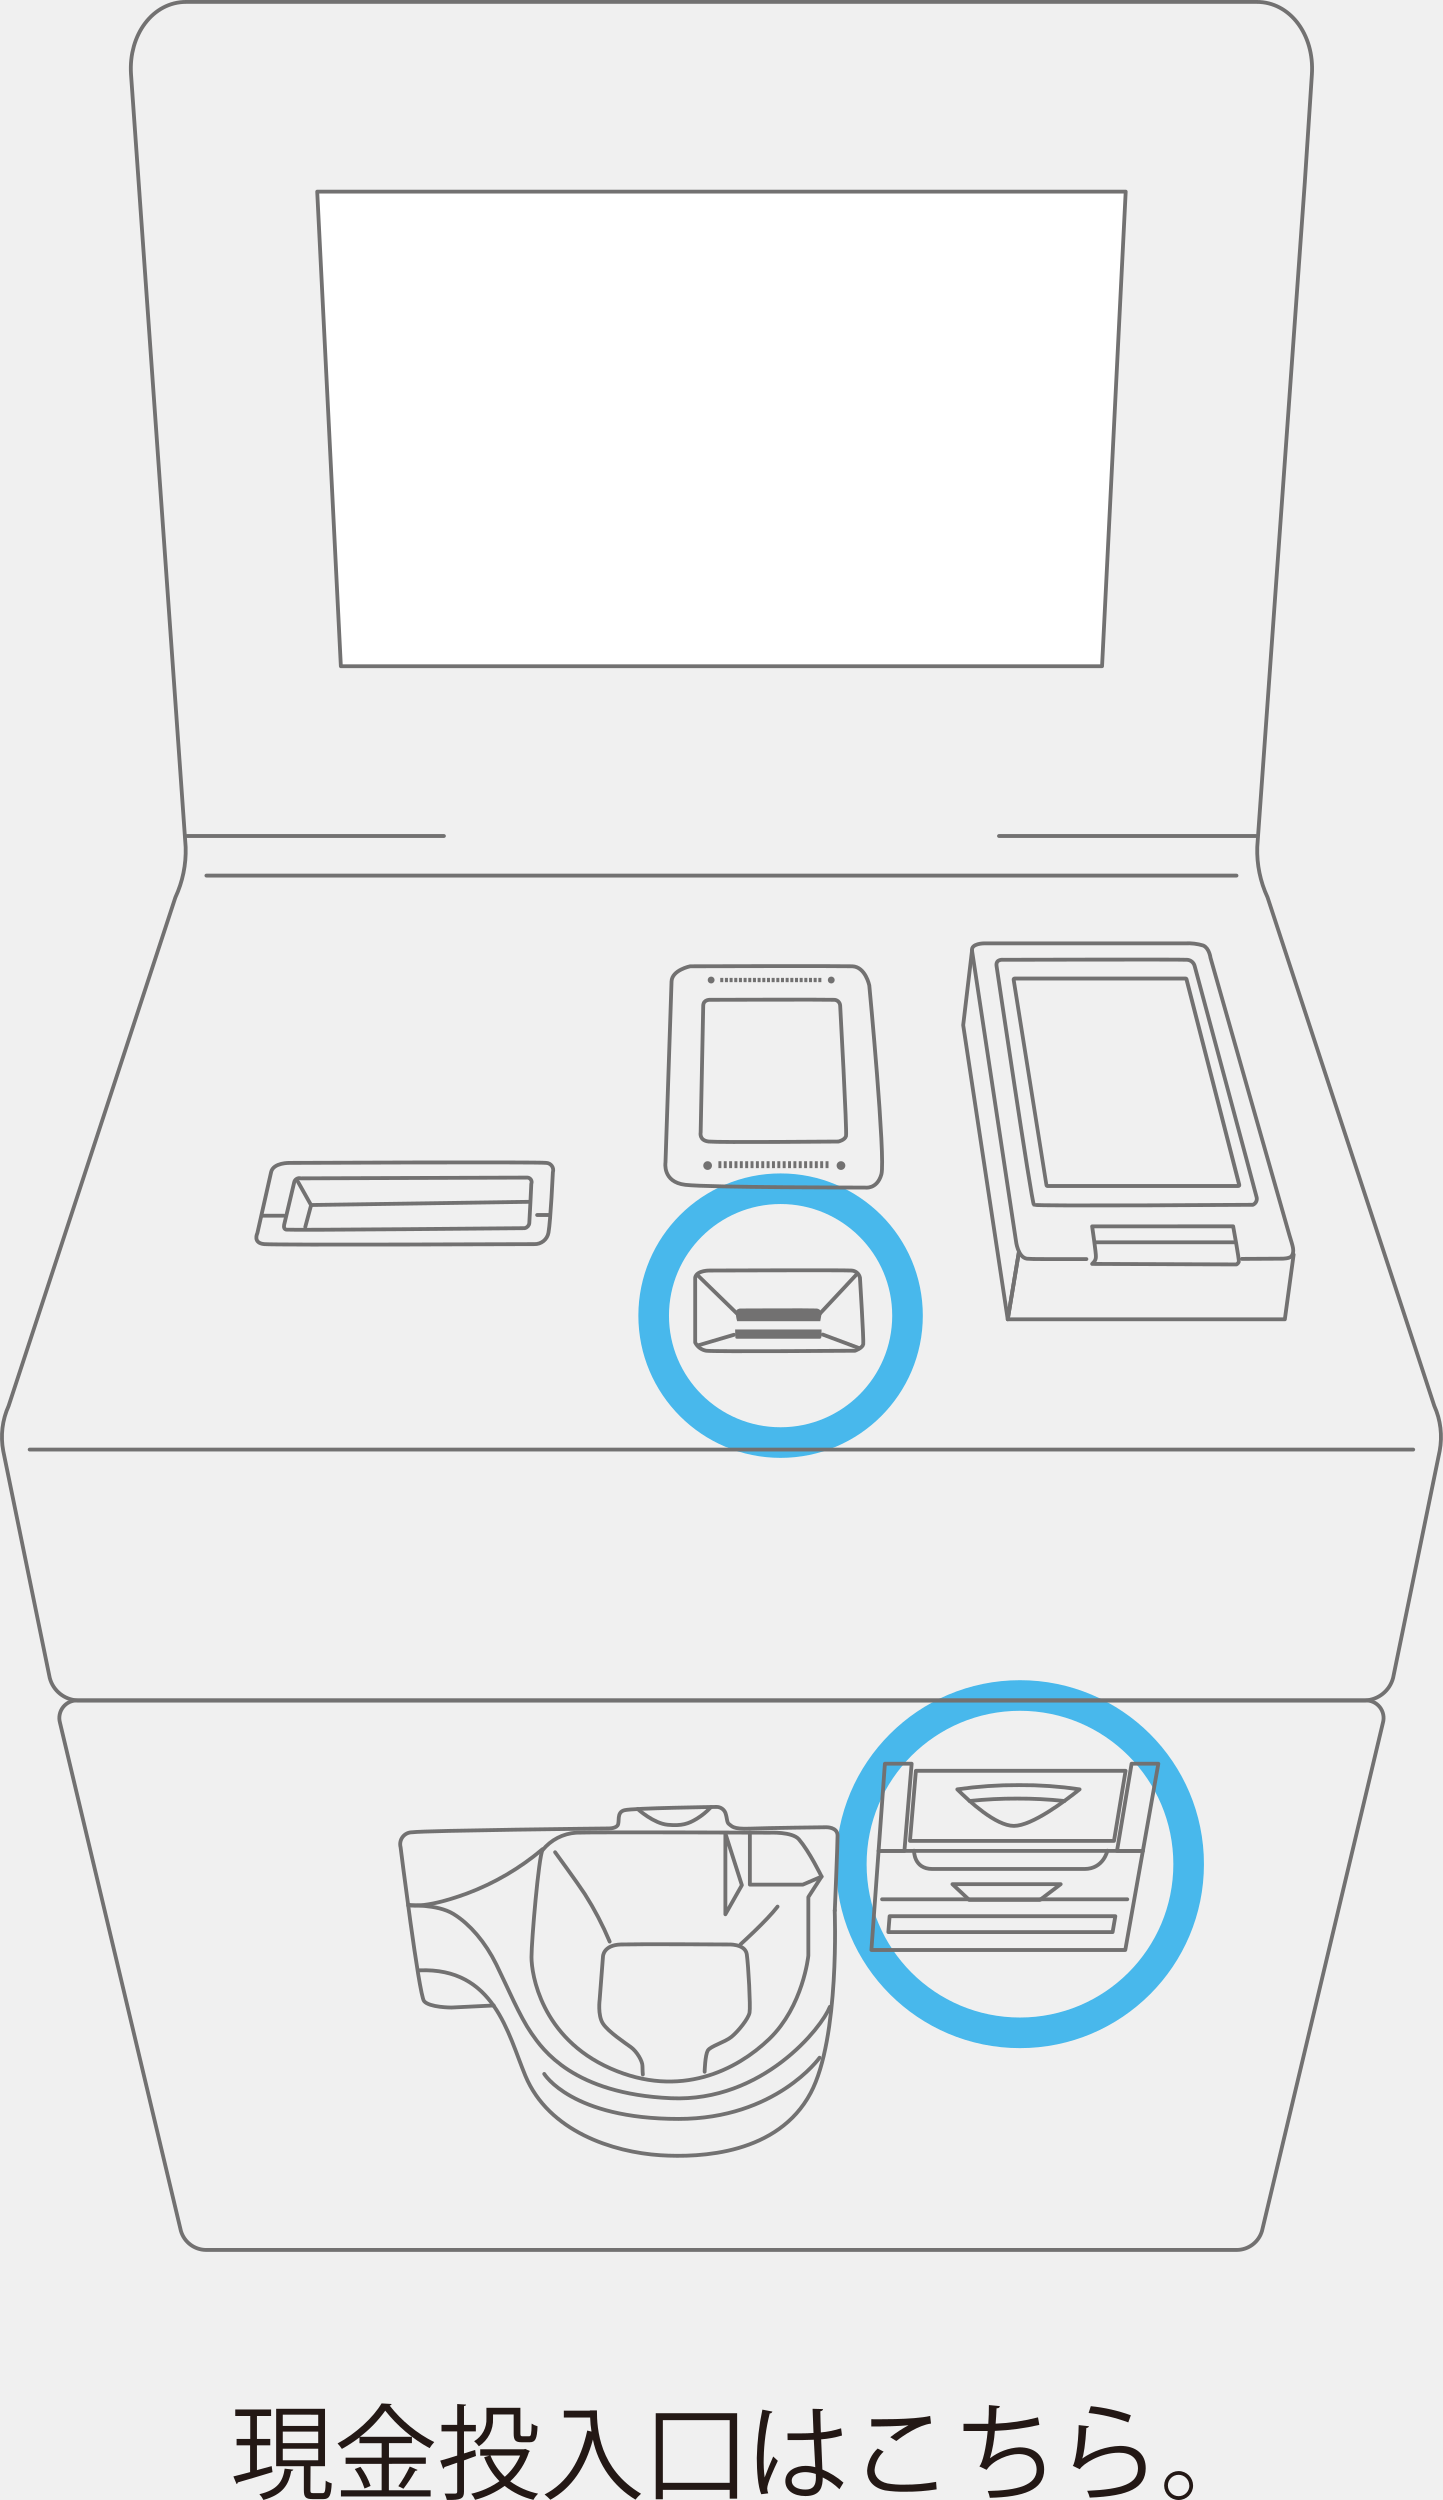
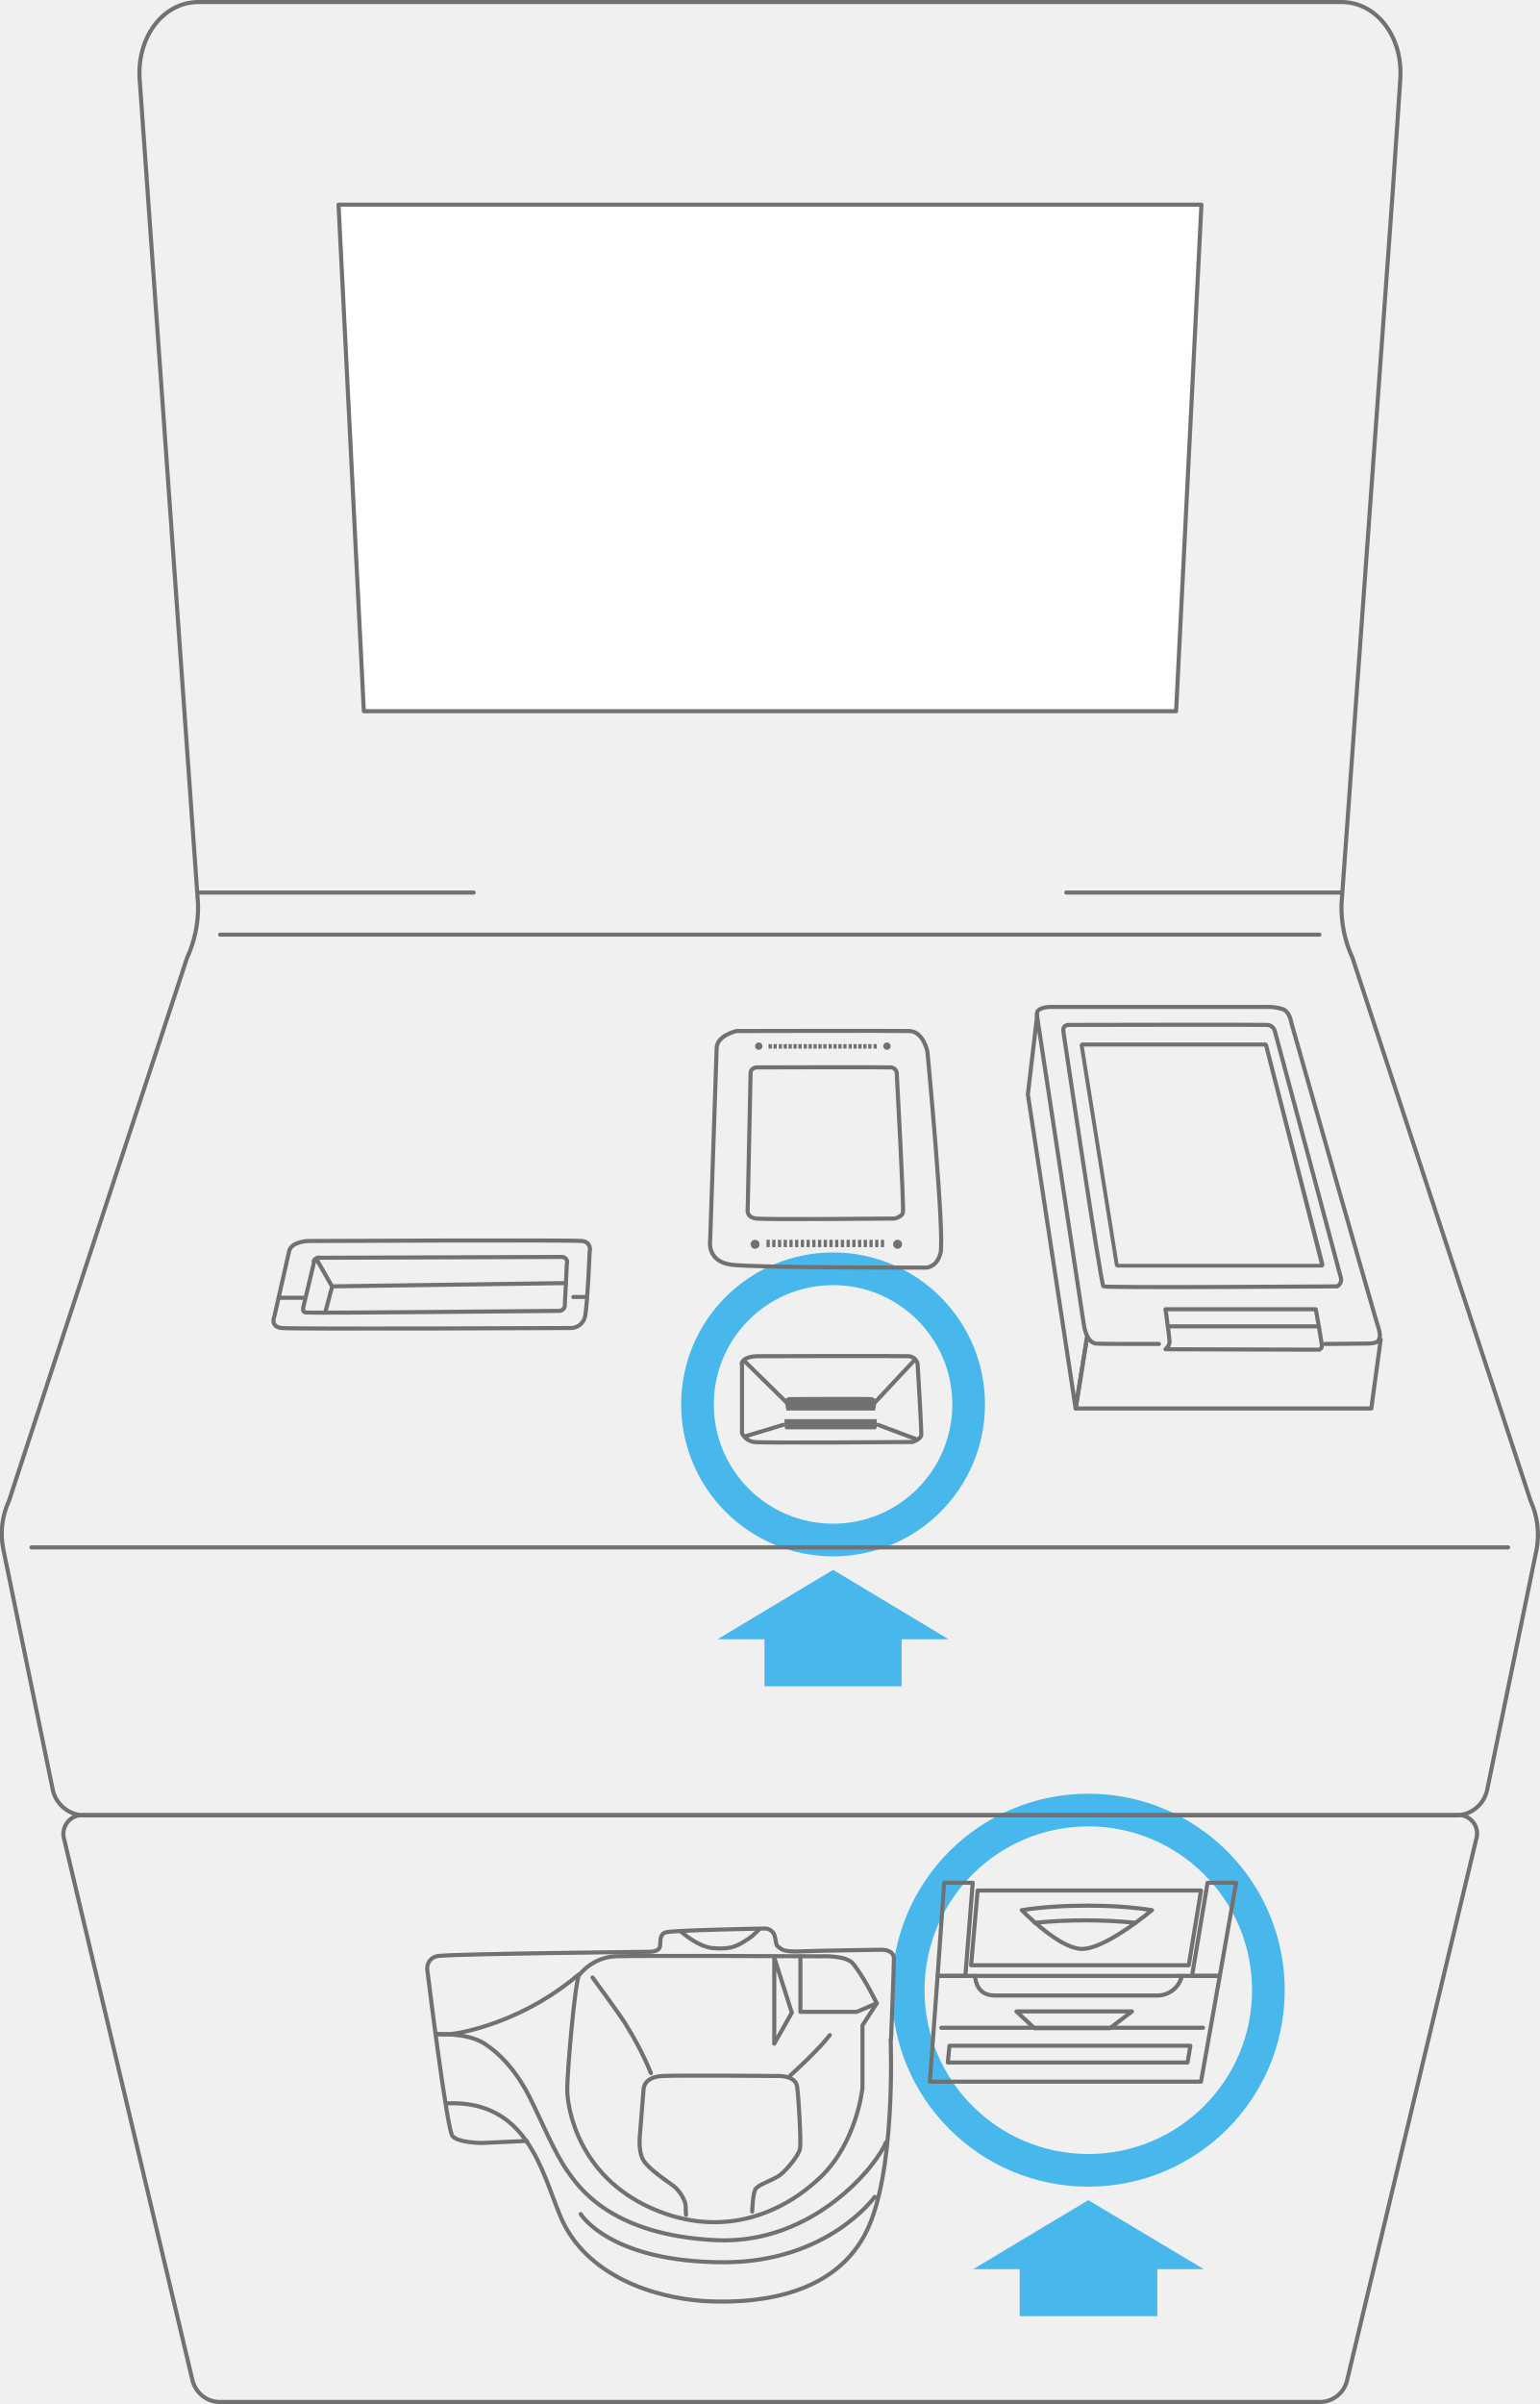
- <svg xmlns="http://www.w3.org/2000/svg" viewBox="0 0 377.09 653.35">
-   <defs>
-     <style>.cls-1{fill:#231815;}.cls-2,.cls-3{fill:none;}.cls-2{stroke:#00a0e9;stroke-width:8px;opacity:0.7;}.cls-2,.cls-3,.cls-4{stroke-linecap:round;stroke-linejoin:round;}.cls-3,.cls-4{stroke:#727171;}.cls-4{fill:#fff;}.cls-5{fill:#727171;}</style>
-   </defs>
-   <g id="レイヤー_2" data-name="レイヤー 2">
-     <g id="レイヤー_1-2" data-name="レイヤー 1">
-       <path class="cls-1" d="M71,644.49l.22,1.57c-3.32,1-6.86,2.08-9.07,2.7a.51.51,0,0,1-.32.43l-.84-2c1.19-.3,2.7-.67,4.37-1.13v-7H61.83v-1.67H65.4v-6H61.48v-1.7h9.37v1.7h-3.7v6h3.48v1.67H67.15v6.48Zm5.67.92a.56.56,0,0,1-.54.35c-.67,3.48-2.08,6.13-7.29,7.58a5.86,5.86,0,0,0-1.05-1.51c4.78-1.13,6.13-3.35,6.61-6.67Zm4.45,5.37c0,.65.11.78.84.78h2.32c.65,0,.78-.43.84-3.27a4.56,4.56,0,0,0,1.57.7c-.16,3.32-.62,4.13-2.21,4.13H81.73c-1.86,0-2.32-.51-2.32-2.35v-6.26H72.17v-15H84.94v15H81.16ZM73.9,631.05V634h9.26v-2.94Zm0,4.43v3h9.26v-3Zm0,4.48v3h9.26v-3Z" />
-       <path class="cls-1" d="M101.63,643.9v6.91h10.91v1.62H89.1v-1.62H99.74V643.9H90.32v-1.62h9.42V638.5h-5.8V637A39.16,39.16,0,0,1,89.35,640a11,11,0,0,0-1.13-1.43c4.72-2.51,9.37-6.83,11.5-10.47l2.64.16a.63.63,0,0,1-.54.41,34.48,34.48,0,0,0,11.66,9.55,9.9,9.9,0,0,0-1.21,1.59A38.23,38.23,0,0,1,100.68,630a31.08,31.08,0,0,1-6.61,6.83h13.58v1.65h-6v3.78h9.64v1.62Zm-6.37,6.45a18.67,18.67,0,0,0-2.54-5.1l1.48-.57a17.66,17.66,0,0,1,2.65,5Zm13.87-4.86c-.08.16-.3.24-.59.22a40.36,40.36,0,0,1-3.1,4.7l-1.35-.67a32.33,32.33,0,0,0,3-5.13Z" />
-       <path class="cls-1" d="M124.39,641.85,121.26,643v8.15c0,1.94-.89,2.24-4.48,2.19a7.83,7.83,0,0,0-.59-1.67c1.27,0,2.43,0,2.78,0s.51-.13.51-.51V643.6c-1.27.46-2.43.86-3.35,1.16a.44.44,0,0,1-.32.43l-.76-2.13c1.21-.32,2.75-.78,4.43-1.32v-6.32h-4.1v-1.7h4.1v-5.45l2.32.14c0,.22-.16.32-.54.38v4.94h3.1v1.7h-3.1v5.75l2.92-.92ZM137.27,640l1.21.54c-.05.14-.16.19-.24.27a17.76,17.76,0,0,1-4.91,7.67,18.93,18.93,0,0,0,7.29,3.21,6.5,6.5,0,0,0-1.21,1.62,19.59,19.59,0,0,1-7.53-3.64,23.58,23.58,0,0,1-7.72,3.64,5.86,5.86,0,0,0-1-1.59,20.87,20.87,0,0,0,7.37-3.29,17.72,17.72,0,0,1-4-6.26l1.38-.41H125.5v-1.67h11.44Zm-8.42-9v1.05a8.26,8.26,0,0,1-3.7,7.26,7.22,7.22,0,0,0-1.24-1.32,6.56,6.56,0,0,0,3.21-6v-2.73H136V636c0,.59.11.7.62.7h1.62c.54,0,.65-.4.7-3.32a5.29,5.29,0,0,0,1.54.7c-.13,3.35-.57,4.18-2.05,4.18h-2.08c-1.62,0-2.11-.46-2.11-2.27v-5Zm-.67,10.72a15.83,15.83,0,0,0,3.75,5.56,15.13,15.13,0,0,0,4-5.56Z" />
-       <path class="cls-1" d="M154.14,629.94H156c0,4.83.62,15.3,11.53,21.78a9.91,9.91,0,0,0-1.46,1.54,23.94,23.94,0,0,1-11.12-15.71c-1.94,7.21-5.45,12.61-11.12,15.74a12.46,12.46,0,0,0-1.51-1.38c6-3.1,9.45-8.85,11.15-16.71l1.11.27a27.76,27.76,0,0,1-.35-3.67h-6.88V630h6.83Z" />
-       <path class="cls-1" d="M171.37,630.67h21.27V653H190.7V650.7H173.23v2.46h-1.86Zm1.86,18.19H190.7V632.48H173.23Z" />
-       <path class="cls-1" d="M198.94,651.84c-.84-1.94-1.16-6-1.16-9.5a68.69,68.69,0,0,1,1.46-12.61l2.62.51a.7.7,0,0,1-.7.49,51.82,51.82,0,0,0-1.57,11.63,32,32,0,0,0,.24,5.1c.59-1.62,1.67-4.21,2.24-5.48l1.21,1.13c-.89,1.83-2.78,5.94-2.78,7.21a3.71,3.71,0,0,0,.27,1.29Zm6.86-15.9c2.27,0,4.54.05,6.8-.11-.11-2.32-.19-4.32-.24-6.32l2.73.08c0,.27-.27.49-.7.57,0,1.73.08,3.48.13,5.53a23.93,23.93,0,0,0,5.29-1.08l.24,1.89a26.06,26.06,0,0,1-5.45,1c.11,3,.24,6.15.32,7.88a19.89,19.89,0,0,1,5.51,3.43l-1.05,1.73a16.23,16.23,0,0,0-4.37-3.08c0,2.29-.46,4.86-4.51,4.86-3.16,0-5.26-1.51-5.26-3.89,0-2.75,2.78-4,5.26-4a9.35,9.35,0,0,1,2.56.35c-.08-1.7-.24-4.53-.38-7.18-.84.05-2,.08-2.75.08h-4.1Zm7.4,10.61a9.17,9.17,0,0,0-2.67-.49c-1.65,0-3.62.59-3.62,2.29,0,1.51,1.62,2.27,3.59,2.27s2.73-1,2.73-3.13Z" />
-       <path class="cls-1" d="M244.78,650.57a49.58,49.58,0,0,1-8.21.62,30.85,30.85,0,0,1-5.29-.35c-3.27-.73-4.67-2.78-4.67-5.16a8.65,8.65,0,0,1,2.75-5.78l1.57.81a7.37,7.37,0,0,0-2.37,4.8c0,1.57,1.05,3,3.37,3.51a22.46,22.46,0,0,0,4.4.32,45,45,0,0,0,8.31-.73Zm-12.12-13.63a33.67,33.67,0,0,1,4.78-3.13v0c-2.05.24-6.75.35-9.74.32,0-.51,0-1.4,0-1.89.59,0,11,.19,15.39-.86l.22,2c-3.21.38-7.34,3.18-9.07,4.56Z" />
-       <path class="cls-1" d="M271.62,633.72A62.26,62.26,0,0,1,260,635.29a33.63,33.63,0,0,1-1.27,7.15,13.74,13.74,0,0,1,7.67-2.86c4,0,6.48,2.16,6.48,5.8,0,5.37-5.43,7.18-14.2,7.4a8,8,0,0,0-.54-1.78c7.75-.16,12.77-1.49,12.77-5.56,0-2.43-1.62-4.1-4.75-4.1-2.4,0-6.53,1.46-8.31,4.13l-1.89-.89c.86-1,1.75-4.83,2.16-9.26h-6.32v-1.89c1.13,0,4.45,0,6.48,0,.11-1.54.16-3.27.16-4.89l2.86.27c-.05.46-.38.54-.86.59-.05,1.35-.14,2.73-.24,4a52.35,52.35,0,0,0,11.07-1.65Z" />
-       <path class="cls-1" d="M284.61,634.07a.77.77,0,0,1-.7.46c-.22,4-.73,7.4-1.11,8h0a18.38,18.38,0,0,1,9.93-3.32c4.16,0,6.75,2.13,6.69,5.91-.08,5-4.18,7.18-14.63,7.61a8,8,0,0,0-.67-1.78c9.42-.41,13.2-1.94,13.28-5.8,0-2.59-1.78-4.16-4.94-4.16-5,0-9.5,3-10.26,4.32l-1.84-.89c.54-.51,1.49-5.34,1.54-10.64Zm.46-5.24a43.46,43.46,0,0,1,10.47,2.38l-.67,1.86a43.93,43.93,0,0,0-10.37-2.46Z" />
-       <path class="cls-1" d="M311.8,649.57a3.78,3.78,0,1,1-3.78-3.78A3.79,3.79,0,0,1,311.8,649.57Zm-1,0a2.79,2.79,0,1,0-2.81,2.78A2.79,2.79,0,0,0,310.83,649.57Z" />
-       <circle class="cls-2" cx="266.56" cy="487.18" r="44.08" />
-       <circle class="cls-2" cx="204" cy="343.83" r="33.17" />
-       <path class="cls-3" d="M329.82,583a6.91,6.91,0,0,1-6.56,5H53.83a6.91,6.91,0,0,1-6.56-5L15.68,450.24a4.6,4.6,0,0,1,4.64-5.85H356.77a4.6,4.6,0,0,1,4.64,5.85Z" />
-       <path class="cls-3" d="M374.83,367.4,331.26,234.51h0a29,29,0,0,1-2.69-13.13L341,47.64l1.85-28.21C343.53,9,337.08.5,328.47.5H48.62C40,.5,33.56,9,34.24,19.42l14.28,202a29,29,0,0,1-2.69,13.12L2.26,367.4A19.76,19.76,0,0,0,.85,379.2L13,438.51a7.91,7.91,0,0,0,7.3,5.88H356.77a7.91,7.91,0,0,0,7.3-5.88l12.17-59.3A19.76,19.76,0,0,0,374.83,367.4Z" />
-       <polygon class="cls-4" points="288.01 174.11 89.08 174.11 82.9 50.08 294.19 50.08 288.01 174.11" />
-       <path class="cls-3" d="M214.71,490.42l-3.46,5.36V511.1s-1.33,13.24-10.24,21.79c-8.4,8.06-23.26,15.73-41.44,7.69s-20.67-24.69-20.67-29.09,1.91-26.42,2.87-27.95a12.38,12.38,0,0,1,8.81-4.59c4.21-.19,50.53,0,50.53,0s5.91-.29,7.66,1.72C211.51,483.83,214.71,490.42,214.71,490.42Z" />
-       <polygon class="cls-3" points="189.57 479.15 189.57 500.28 193.88 492.67 189.57 479.15" />
-       <path class="cls-3" d="M168,542.15s-.1-1-.1-2.25-1.44-3.73-3-4.88-5.89-4-7.32-6.17-.86-6.32-.86-6.32l.86-11.16s0-3.05,4.68-3.2,27.91,0,27.91,0,4.59-.29,5,2.58,1,13.64.72,15.22-3,4.94-4.74,6.35-5.46,2.41-6.17,3.56-.83,5.55-.83,5.55" />
-       <path class="cls-3" d="M145.07,484.06s5.85,8,7.75,10.91a82.77,82.77,0,0,1,6.51,12.45" />
-       <path class="cls-3" d="M193.53,508.13s6.81-6.12,9.68-9.86" />
-       <polyline class="cls-3" points="195.97 478.92 195.97 492.53 209.81 492.53 214.71 490.43" />
-       <path class="cls-3" d="M129,524.11l-11,.54s-5.84,0-7.18-1.69-6.13-40.2-6.13-40.2a3.11,3.11,0,0,1,3-3.91c3.83-.49,51.11-1,51.11-1s1.91.1,2.58-.77-.38-3.45,1.82-4,24.07-.86,24.07-.86a2.5,2.5,0,0,1,2.3,1.53c.53,1.53.33,2.58,1,3s.82,1.34,5.39,1.15,19.93-.37,19.93-.37,3-.1,3,2.19-.72,19.57-.72,19.57" />
-       <path class="cls-3" d="M166.67,472.79c.11.07,4.16,3.77,7.86,4.1s5.38-.25,7.57-1.58a16.89,16.89,0,0,0,3.66-3" />
-       <path class="cls-3" d="M106.71,498s7.49-.46,11.8,2.2,8.33,7.38,11.2,13.2,6.12,13.61,9.19,18c2.91,4.2,10.88,15.81,36.46,16.95,24,1.07,39.5-18.58,41.51-23.88" />
-       <path class="cls-3" d="M141.77,483.28A66.72,66.72,0,0,1,122,494.86c-11.77,4.31-15.24,2.9-15.24,2.9" />
-       <path class="cls-3" d="M181.68,334v16.85a4,4,0,0,0,2.87,2.15c2,.29,38.9,0,38.9,0s2-.72,2.15-1.72-.86-17.37-.86-17.37a2.38,2.38,0,0,0-2.3-1.87c-2-.14-36.75,0-36.75,0s-3.54-.14-4,1.78A.83.83,0,0,0,181.68,334Z" />
-       <line class="cls-3" x1="182.29" y1="333.24" x2="193.05" y2="343.72" />
-       <line class="cls-3" x1="213.83" y1="343.78" x2="223.96" y2="332.95" />
-       <line class="cls-3" x1="182.47" y1="351.59" x2="191.81" y2="348.83" />
-       <line class="cls-3" x1="215.02" y1="348.77" x2="224.59" y2="352.35" />
-       <path class="cls-5" d="M192.64,345.28h21.73l.33-1.9a1.36,1.36,0,0,0-1.4-1.41c-1.47-.1-19.92,0-19.92,0s-1,.08-1.08.95A7.84,7.84,0,0,0,192.64,345.28Z" />
-       <path class="cls-5" d="M192.12,347.44H214.7v1.67s0,.75-.43.75H192.66s-.43.07-.48-.3S192.12,347.44,192.12,347.44Z" />
-       <path class="cls-3" d="M70.85,306.33l-3.59,15.94s-1.29,2.58,1.79,2.87,70.56,0,70.56,0a3.64,3.64,0,0,0,3.73-3c.57-3.16,1.15-15.79,1.15-15.79a1.89,1.89,0,0,0-1.72-2.44c-2.3-.29-67,0-67,0S71.42,303.78,70.85,306.33Z" />
-       <path class="cls-3" d="M76.88,309l-2.58,10.91s-.38,1.24.48,1.44,62.31-.38,62.31-.38a1.52,1.52,0,0,0,1.24-1.34c.1-1.15.52-10.25.52-10.25a1.19,1.19,0,0,0-1.24-1.63l-59,.2A1.37,1.37,0,0,0,76.88,309Z" />
-       <line class="cls-3" x1="68.65" y1="317.71" x2="74.18" y2="317.71" />
-       <polyline class="cls-3" points="77.64 308.44 81.28 314.92 138.47 314.08" />
-       <line class="cls-3" x1="140.37" y1="317.53" x2="143.63" y2="317.53" />
-       <path class="cls-3" d="M80.9,315.41" />
-       <line class="cls-3" x1="81.27" y1="315.08" x2="79.78" y2="320.65" />
-       <path class="cls-3" d="M175.5,256.52l-1.58,47.25s-.86,5.15,5.17,5.87,46.94.72,46.94.72,3.16.57,4.31-3.45-3.16-49.38-3.16-49.38-1-4.88-4.45-5-42.35,0-42.35,0S175.6,253.49,175.5,256.52Z" />
-       <path class="cls-3" d="M183.78,262.83l-.67,33.11s-.48,2.11,2.11,2.39,33.88,0,33.88,0,1.72-.38,2-1.44-1.53-34.07-1.53-34.07a1.61,1.61,0,0,0-1.72-1.53c-1.72-.1-32.16,0-32.16,0S183.82,261.11,183.78,262.83Z" />
-       <circle class="cls-5" cx="219.78" cy="304.61" r="1.14" />
-       <circle class="cls-5" cx="184.93" cy="304.61" r="1.14" />
-       <rect class="cls-5" x="187.75" y="303.47" width="0.77" height="1.81" />
-       <rect class="cls-5" x="189.15" y="303.47" width="0.77" height="1.81" />
-       <rect class="cls-5" x="190.55" y="303.47" width="0.77" height="1.81" />
-       <rect class="cls-5" x="191.95" y="303.47" width="0.77" height="1.81" />
-       <rect class="cls-5" x="193.35" y="303.47" width="0.77" height="1.81" />
-       <rect class="cls-5" x="194.75" y="303.47" width="0.77" height="1.81" />
-       <rect class="cls-5" x="196.15" y="303.47" width="0.77" height="1.81" />
-       <rect class="cls-5" x="197.55" y="303.47" width="0.77" height="1.81" />
-       <rect class="cls-5" x="198.95" y="303.47" width="0.77" height="1.81" />
-       <rect class="cls-5" x="200.35" y="303.47" width="0.77" height="1.81" />
-       <rect class="cls-5" x="201.75" y="303.47" width="0.77" height="1.81" />
-       <rect class="cls-5" x="203.15" y="303.47" width="0.77" height="1.81" />
-       <rect class="cls-5" x="204.55" y="303.47" width="0.77" height="1.81" />
-       <rect class="cls-5" x="205.95" y="303.47" width="0.77" height="1.81" />
-       <rect class="cls-5" x="207.35" y="303.47" width="0.77" height="1.81" />
-       <rect class="cls-5" x="208.75" y="303.47" width="0.77" height="1.81" />
-       <rect class="cls-5" x="210.15" y="303.47" width="0.77" height="1.81" />
-       <rect class="cls-5" x="211.55" y="303.47" width="0.77" height="1.81" />
-       <rect class="cls-5" x="212.95" y="303.47" width="0.77" height="1.81" />
-       <rect class="cls-5" x="214.35" y="303.47" width="0.77" height="1.81" />
-       <rect class="cls-5" x="215.75" y="303.47" width="0.77" height="1.81" />
-       <circle class="cls-5" cx="185.85" cy="256.12" r="0.9" />
-       <circle class="cls-5" cx="217.24" cy="256.12" r="0.9" />
-       <rect class="cls-5" x="188.23" y="255.56" width="0.79" height="1.12" />
-       <rect class="cls-5" x="189.45" y="255.56" width="0.79" height="1.12" />
-       <rect class="cls-5" x="190.67" y="255.56" width="0.79" height="1.12" />
-       <rect class="cls-5" x="191.89" y="255.56" width="0.79" height="1.12" />
-       <rect class="cls-5" x="193.11" y="255.56" width="0.79" height="1.12" />
-       <rect class="cls-5" x="194.33" y="255.56" width="0.79" height="1.12" />
-       <rect class="cls-5" x="195.55" y="255.56" width="0.79" height="1.12" />
-       <rect class="cls-5" x="196.77" y="255.56" width="0.79" height="1.12" />
-       <rect class="cls-5" x="197.99" y="255.56" width="0.79" height="1.12" />
-       <rect class="cls-5" x="199.22" y="255.56" width="0.79" height="1.12" />
-       <rect class="cls-5" x="200.44" y="255.56" width="0.79" height="1.12" />
-       <rect class="cls-5" x="201.66" y="255.56" width="0.79" height="1.12" />
-       <rect class="cls-5" x="202.88" y="255.56" width="0.79" height="1.12" />
-       <rect class="cls-5" x="204.1" y="255.56" width="0.79" height="1.12" />
-       <rect class="cls-5" x="205.32" y="255.56" width="0.79" height="1.12" />
-       <rect class="cls-5" x="206.54" y="255.56" width="0.79" height="1.12" />
-       <rect class="cls-5" x="207.76" y="255.56" width="0.79" height="1.12" />
-       <rect class="cls-5" x="208.98" y="255.56" width="0.79" height="1.12" />
-       <rect class="cls-5" x="210.2" y="255.56" width="0.79" height="1.12" />
-       <rect class="cls-5" x="211.42" y="255.56" width="0.79" height="1.12" />
-       <rect class="cls-5" x="212.64" y="255.56" width="0.79" height="1.12" />
-       <rect class="cls-5" x="213.86" y="255.56" width="0.79" height="1.12" />
-       <line class="cls-3" x1="323.15" y1="228.83" x2="53.94" y2="228.83" />
-       <line class="cls-3" x1="116.02" y1="218.48" x2="48.81" y2="218.48" />
-       <line class="cls-3" x1="328.28" y1="218.48" x2="261.07" y2="218.48" />
-       <line class="cls-3" x1="369.33" y1="378.83" x2="7.75" y2="378.83" />
-       <path class="cls-3" d="M324.54,329l10.6-.06s2,0,2.44-.72c.79-1.25.29-2.44-.57-5.31s-20.67-72.64-20.67-72.64-.29-2.44-1.87-3.16a13.66,13.66,0,0,0-4.74-.57H257.19s-3.45,0-3.16,1.91l11.48,75.84s.45,4.3,2.87,4.66c1,.15,7.07.09,15.54.1" />
-       <path class="cls-3" d="M285.42,320.5s.26,1.81.52,3.7.5,3.87.46,4.22a2,2,0,0,1-.49,1.36,6,6,0,0,0-.49.53l37.71.14a1.33,1.33,0,0,0,.62-.72c.14-.48-1.48-9.24-1.48-9.24Z" />
-       <line class="cls-3" x1="322.61" y1="324.66" x2="286.33" y2="324.66" />
-       <path class="cls-3" d="M260.44,252.46s9.19,62,9.76,62.4,57.23,0,57.23,0a1.71,1.71,0,0,0,1-1.87c-.29-1.29-16.22-60.53-16.22-60.53a2.17,2.17,0,0,0-2-1.63c-1.57-.13-48,0-48,0S260.16,250.55,260.44,252.46Z" />
-       <path class="cls-5" d="M309.63,256.23l13.65,53.22H273.93l-8.49-53.22h44.18m.2-1H265.14a.74.74,0,0,0-.73.86L273,309.83a.74.74,0,0,0,.73.62h49.91a.74.74,0,0,0,.72-.92l-13.79-53.74a.74.74,0,0,0-.72-.56Z" />
-       <polyline class="cls-3" points="338.08 327.87 335.78 344.79 263.36 344.79 266.26 327.33" />
-       <polyline class="cls-3" points="266.26 327.33 263.36 344.79 251.72 267.91 254.03 248.42" />
-       <polygon class="cls-3" points="236.36 483.71 229.61 483.71 231.26 460.93 238.25 460.93 236.36 483.71" />
-       <polygon class="cls-3" points="298.68 483.71 291.92 483.71 295.73 460.93 302.72 460.93 298.68 483.71" />
-       <polygon class="cls-3" points="291.13 481.1 237.81 481.1 239.36 462.78 294.16 462.78 291.13 481.1" />
-       <polygon class="cls-3" points="271.8 496.51 253.28 496.51 248.91 492.41 277.2 492.41 271.8 496.51" />
-       <polygon class="cls-3" points="290.77 504.93 232.16 504.93 232.49 500.78 291.48 500.78 290.77 504.93" />
-       <line class="cls-3" x1="230.52" y1="496.36" x2="294.6" y2="496.36" />
-       <polygon class="cls-3" points="294.08 509.61 227.73 509.61 229.61 483.71 298.68 483.71 294.08 509.61" />
-       <path class="cls-3" d="M282.14,467.63a103,103,0,0,0-15.84-1.11,108.59,108.59,0,0,0-16.12,1.11c3.14,3.14,10.1,9.55,14.79,9.55S278.21,470.77,282.14,467.63Z" />
-       <path class="cls-3" d="M253.4,470.67a117.08,117.08,0,0,1,12.45-.63,112.61,112.61,0,0,1,12.29.63" />
-       <path class="cls-3" d="M289.41,483.66s-1,4.78-6,4.78H243.66c-4.92,0-4.78-4.78-4.78-4.78" />
-       <path class="cls-3" d="M142.23,542s7.13,11.76,35.09,11.76c25.47,0,36.87-16,36.87-16" />
-       <path class="cls-3" d="M218.14,499.28s1.36,33.36-6.29,47.71c-8.53,16-28.72,16.93-39.26,16.26-12.38-.79-29.23-6.23-35.28-20.75-4.61-11.06-8.13-28.36-27.71-27.57" />
+ <svg xmlns="http://www.w3.org/2000/svg" version="1.1" id="レイヤー_1" x="0px" y="0px" viewBox="0 0 377.1 588.5" style="enable-background:new 0 0 377.1 588.5;" xml:space="preserve">
+   <style type="text/css">
+ 	.st0{opacity:0.7;fill:none;stroke:#00A0E9;stroke-width:8;stroke-linecap:round;stroke-linejoin:round;enable-background:new    ;}
+ 	.st1{fill:none;stroke:#727171;stroke-linecap:round;stroke-linejoin:round;}
+ 	.st2{fill:#FFFFFF;stroke:#727171;stroke-linecap:round;stroke-linejoin:round;}
+ 	.st3{fill:#727171;}
+ 	.st4{opacity:0.7;fill:#00A0E9;enable-background:new    ;}
+ </style>
+   <g id="レイヤー_2">
+     <g id="レイヤー_1-2">
+       <g id="レイヤー_2-2">
+         <g id="レイヤー_1-2-2">
+           <circle class="st0" cx="266.5" cy="487.2" r="44.1" />
+           <circle class="st0" cx="204" cy="343.8" r="33.2" />
+           <path class="st1" d="M329.8,583c-0.8,2.9-3.5,5-6.6,5H53.8c-3.1,0-5.7-2.1-6.6-5L15.7,450.2c-0.7-2.4,0.7-5,3.2-5.7      c0.5-0.1,1-0.2,1.5-0.2h336.5c2.5-0.1,4.7,1.8,4.8,4.4c0,0.5,0,1-0.2,1.5L329.8,583z" />
+           <path class="st1" d="M374.8,367.4l-43.6-132.9l0,0c-1.9-4.1-2.8-8.6-2.7-13.1L341,47.6l1.9-28.2c0.7-10.4-5.8-18.9-14.4-18.9      H48.6C40,0.5,33.5,9,34.2,19.4l14.3,202c0.1,4.5-0.8,9-2.7,13.1L2.2,367.4c-1.7,3.7-2.2,7.8-1.4,11.8L13,438.5      c0.9,3.3,3.8,5.7,7.3,5.9h336.5c3.5-0.2,6.4-2.5,7.3-5.9l12.2-59.3C377,375.2,376.5,371.1,374.8,367.4z" />
+           <polygon class="st2" points="288,174.1 89.1,174.1 82.9,50.1 294.2,50.1     " />
+           <path class="st1" d="M214.7,490.4l-3.5,5.4v15.3c0,0-1.3,13.2-10.2,21.8c-8.4,8.1-23.3,15.7-41.4,7.7s-20.7-24.7-20.7-29.1      s1.9-26.4,2.9-28c2.2-2.7,5.4-4.4,8.8-4.6c4.2-0.2,50.5,0,50.5,0s5.9-0.3,7.7,1.7C211.5,483.8,214.7,490.4,214.7,490.4z" />
+           <polygon class="st1" points="189.6,479.2 189.6,500.3 193.9,492.7     " />
+           <path class="st1" d="M168,542.2c0,0-0.1-1-0.1-2.2s-1.4-3.7-3-4.9s-5.9-4-7.3-6.2s-0.9-6.3-0.9-6.3l0.9-11.2c0,0,0-3,4.7-3.2      s27.9,0,27.9,0s4.6-0.3,5,2.6s1,13.6,0.7,15.2s-3,4.9-4.7,6.3s-5.5,2.4-6.2,3.6s-0.8,5.5-0.8,5.5" />
+           <path class="st1" d="M145.1,484.1c0,0,5.9,8,7.8,10.9c2.5,4,4.7,8.1,6.5,12.5" />
+           <path class="st1" d="M193.5,508.1c0,0,6.8-6.1,9.7-9.9" />
+           <polyline class="st1" points="196,478.9 196,492.5 209.8,492.5 214.7,490.4     " />
+           <path class="st1" d="M129,524.1l-11,0.5c0,0-5.8,0-7.2-1.7s-6.1-40.2-6.1-40.2c-0.4-1.7,0.5-3.4,2.2-3.8      c0.3-0.1,0.5-0.1,0.8-0.1c3.8-0.5,51.1-1,51.1-1s1.9,0.1,2.6-0.8s-0.4-3.5,1.8-4s24.1-0.9,24.1-0.9c1,0,1.9,0.6,2.3,1.5      c0.5,1.5,0.3,2.6,1,3s0.8,1.3,5.4,1.1s19.9-0.4,19.9-0.4s3-0.1,3,2.2s-0.7,19.6-0.7,19.6" />
+           <path class="st1" d="M166.7,472.8c0.1,0.1,4.2,3.8,7.9,4.1s5.4-0.2,7.6-1.6c1.4-0.8,2.6-1.8,3.7-3" />
+           <path class="st1" d="M106.7,498c0,0,7.5-0.5,11.8,2.2s8.3,7.4,11.2,13.2s6.1,13.6,9.2,18c2.9,4.2,10.9,15.8,36.5,17      c24,1.1,39.5-18.6,41.5-23.9" />
+           <path class="st1" d="M141.8,483.3c-5.9,5-12.6,8.9-19.8,11.6c-11.8,4.3-15.2,2.9-15.2,2.9" />
+           <path class="st1" d="M181.7,334v16.9c0.6,1.1,1.6,1.9,2.9,2.1c2,0.3,38.9,0,38.9,0s2-0.7,2.1-1.7s-0.9-17.4-0.9-17.4      c-0.2-1.1-1.2-1.9-2.3-1.9c-2-0.1-36.8,0-36.8,0s-3.5-0.1-4,1.8C181.7,333.9,181.7,333.9,181.7,334z" />
+           <line class="st1" x1="182.3" y1="333.2" x2="193" y2="343.7" />
+           <line class="st1" x1="213.8" y1="343.8" x2="223.9" y2="333" />
+           <line class="st1" x1="182.5" y1="351.6" x2="191.8" y2="348.8" />
+           <line class="st1" x1="215" y1="348.8" x2="224.6" y2="352.4" />
+           <path class="st3" d="M192.6,345.3h21.7l0.3-1.9c0-0.8-0.6-1.4-1.3-1.4c0,0,0,0,0,0h-0.1c-1.5-0.1-19.9,0-19.9,0s-1,0.1-1.1,1      C192.3,343.8,192.4,344.5,192.6,345.3z" />
+           <path class="st3" d="M192.1,347.4h22.6v1.7c0,0,0,0.8-0.4,0.8h-21.6c0,0-0.4,0.1-0.5-0.3S192.1,347.4,192.1,347.4z" />
+           <path class="st1" d="M70.8,306.3l-3.6,15.9c0,0-1.2,2.6,1.8,2.9s70.6,0,70.6,0c1.8,0.1,3.4-1.2,3.7-3c0.6-3.2,1.1-15.8,1.1-15.8      c0.3-1-0.3-2.1-1.3-2.4c-0.2,0-0.3-0.1-0.5-0.1c-2.3-0.3-67,0-67,0S71.4,303.8,70.8,306.3z" />
+           <path class="st1" d="M76.9,309l-2.6,10.9c0,0-0.4,1.2,0.5,1.4s62.3-0.4,62.3-0.4c0.7-0.1,1.2-0.7,1.2-1.3      c0.1-1.1,0.5-10.2,0.5-10.2c0.2-0.6,0-1.3-0.7-1.6c-0.2-0.1-0.4-0.1-0.6-0.1l-59,0.2c-0.7-0.2-1.5,0.2-1.7,0.9c0,0,0,0,0,0      L76.9,309z" />
+           <line class="st1" x1="68.6" y1="317.7" x2="74.2" y2="317.7" />
+           <polyline class="st1" points="77.6,308.4 81.3,314.9 138.5,314.1     " />
+           <line class="st1" x1="140.4" y1="317.5" x2="143.6" y2="317.5" />
+           <path class="st1" d="M80.9,315.4" />
+           <line class="st1" x1="81.3" y1="315.1" x2="79.8" y2="320.7" />
+           <path class="st1" d="M175.5,256.5l-1.6,47.2c0,0-0.9,5.1,5.2,5.9s46.9,0.7,46.9,0.7s3.2,0.6,4.3-3.5s-3.2-49.4-3.2-49.4      s-1-4.9-4.4-5s-42.4,0-42.4,0S175.6,253.5,175.5,256.5z" />
+           <path class="st1" d="M183.8,262.8l-0.7,33.1c0,0-0.5,2.1,2.1,2.4s33.9,0,33.9,0s1.7-0.4,2-1.4s-1.5-34.1-1.5-34.1      c0-0.9-0.8-1.6-1.7-1.5l0,0c-1.7-0.1-32.2,0-32.2,0S183.8,261.1,183.8,262.8z" />
+           <circle class="st3" cx="219.8" cy="304.6" r="1.1" />
+           <circle class="st3" cx="184.9" cy="304.6" r="1.1" />
+           <rect x="187.7" y="303.5" class="st3" width="0.8" height="1.8" />
+           <rect x="189.1" y="303.5" class="st3" width="0.8" height="1.8" />
+           <rect x="190.5" y="303.5" class="st3" width="0.8" height="1.8" />
+           <rect x="191.9" y="303.5" class="st3" width="0.8" height="1.8" />
+           <rect x="193.3" y="303.5" class="st3" width="0.8" height="1.8" />
+           <rect x="194.7" y="303.5" class="st3" width="0.8" height="1.8" />
+           <rect x="196.1" y="303.5" class="st3" width="0.8" height="1.8" />
+           <rect x="197.5" y="303.5" class="st3" width="0.8" height="1.8" />
+           <rect x="198.9" y="303.5" class="st3" width="0.8" height="1.8" />
+           <rect x="200.3" y="303.5" class="st3" width="0.8" height="1.8" />
+           <rect x="201.7" y="303.5" class="st3" width="0.8" height="1.8" />
+           <rect x="203.1" y="303.5" class="st3" width="0.8" height="1.8" />
+           <rect x="204.5" y="303.5" class="st3" width="0.8" height="1.8" />
+           <rect x="205.9" y="303.5" class="st3" width="0.8" height="1.8" />
+           <rect x="207.3" y="303.5" class="st3" width="0.8" height="1.8" />
+           <rect x="208.7" y="303.5" class="st3" width="0.8" height="1.8" />
+           <rect x="210.1" y="303.5" class="st3" width="0.8" height="1.8" />
+           <rect x="211.5" y="303.5" class="st3" width="0.8" height="1.8" />
+           <rect x="212.9" y="303.5" class="st3" width="0.8" height="1.8" />
+           <rect x="214.3" y="303.5" class="st3" width="0.8" height="1.8" />
+           <rect x="215.7" y="303.5" class="st3" width="0.8" height="1.8" />
+           <circle class="st3" cx="185.8" cy="256.1" r="0.9" />
+           <circle class="st3" cx="217.2" cy="256.1" r="0.9" />
+           <rect x="188.2" y="255.6" class="st3" width="0.8" height="1.1" />
+           <rect x="189.4" y="255.6" class="st3" width="0.8" height="1.1" />
+           <rect x="190.7" y="255.6" class="st3" width="0.8" height="1.1" />
+           <rect x="191.9" y="255.6" class="st3" width="0.8" height="1.1" />
+           <rect x="193.1" y="255.6" class="st3" width="0.8" height="1.1" />
+           <rect x="194.3" y="255.6" class="st3" width="0.8" height="1.1" />
+           <rect x="195.5" y="255.6" class="st3" width="0.8" height="1.1" />
+           <rect x="196.8" y="255.6" class="st3" width="0.8" height="1.1" />
+           <rect x="198" y="255.6" class="st3" width="0.8" height="1.1" />
+           <rect x="199.2" y="255.6" class="st3" width="0.8" height="1.1" />
+           <rect x="200.4" y="255.6" class="st3" width="0.8" height="1.1" />
+           <rect x="201.6" y="255.6" class="st3" width="0.8" height="1.1" />
+           <rect x="202.9" y="255.6" class="st3" width="0.8" height="1.1" />
+           <rect x="204.1" y="255.6" class="st3" width="0.8" height="1.1" />
+           <rect x="205.3" y="255.6" class="st3" width="0.8" height="1.1" />
+           <rect x="206.5" y="255.6" class="st3" width="0.8" height="1.1" />
+           <rect x="207.8" y="255.6" class="st3" width="0.8" height="1.1" />
+           <rect x="209" y="255.6" class="st3" width="0.8" height="1.1" />
+           <rect x="210.2" y="255.6" class="st3" width="0.8" height="1.1" />
+           <rect x="211.4" y="255.6" class="st3" width="0.8" height="1.1" />
+           <rect x="212.6" y="255.6" class="st3" width="0.8" height="1.1" />
+           <rect x="213.9" y="255.6" class="st3" width="0.8" height="1.1" />
+           <line class="st1" x1="323.1" y1="228.8" x2="53.9" y2="228.8" />
+           <line class="st1" x1="116" y1="218.5" x2="48.8" y2="218.5" />
+           <line class="st1" x1="328.3" y1="218.5" x2="261.1" y2="218.5" />
+           <line class="st1" x1="369.3" y1="378.8" x2="7.7" y2="378.8" />
+           <path class="st1" d="M324.5,329l10.6-0.1c0,0,2,0,2.4-0.7c0.8-1.2,0.3-2.4-0.6-5.3s-20.7-72.6-20.7-72.6s-0.3-2.4-1.9-3.2      c-1.5-0.5-3.1-0.7-4.7-0.6h-52.5c0,0-3.4,0-3.2,1.9l11.5,75.8c0,0,0.5,4.3,2.9,4.7c1,0.1,7.1,0.1,15.5,0.1" />
+           <path class="st1" d="M285.4,320.5c0,0,0.3,1.8,0.5,3.7c0.2,1.4,0.4,2.8,0.5,4.2c0,0.5-0.2,1-0.5,1.4c-0.2,0.2-0.3,0.3-0.5,0.5      l37.7,0.1c0.3-0.2,0.5-0.4,0.6-0.7c0.1-0.5-1.5-9.2-1.5-9.2L285.4,320.5z" />
+           <line class="st1" x1="322.6" y1="324.7" x2="286.3" y2="324.7" />
+           <path class="st1" d="M260.4,252.5c0,0,9.2,62,9.8,62.4s57.2,0,57.2,0c0.7-0.3,1.1-1.1,1-1.9c-0.3-1.3-16.2-60.5-16.2-60.5      c-0.2-0.9-1-1.6-2-1.6c-1.6-0.1-48,0-48,0S260.1,250.6,260.4,252.5z" />
+           <path class="st3" d="M309.6,256.2l13.6,53.2h-49.3l-8.5-53.2H309.6 M309.8,255.2h-44.7c-0.4,0-0.7,0.3-0.7,0.7c0,0,0,0.1,0,0.1      l8.6,53.7c0.1,0.4,0.4,0.6,0.7,0.6h49.9c0.4,0,0.7-0.3,0.7-0.7c0-0.1,0-0.1,0-0.2l-13.8-53.7      C310.5,255.5,310.2,255.2,309.8,255.2L309.8,255.2z" />
+           <polyline class="st1" points="338.1,327.9 335.8,344.8 263.4,344.8 266.2,327.3     " />
+           <polyline class="st1" points="266.2,327.3 263.4,344.8 251.7,267.9 254,248.4     " />
+           <polygon class="st1" points="236.4,483.7 229.6,483.7 231.2,460.9 238.2,460.9     " />
+           <polygon class="st1" points="298.7,483.7 291.9,483.7 295.7,460.9 302.7,460.9     " />
+           <polygon class="st1" points="291.1,481.1 237.8,481.1 239.4,462.8 294.1,462.8     " />
+           <polygon class="st1" points="271.8,496.5 253.3,496.5 248.9,492.4 277.2,492.4     " />
+           <polygon class="st1" points="290.8,504.9 232.1,504.9 232.5,500.8 291.5,500.8     " />
+           <line class="st1" x1="230.5" y1="496.4" x2="294.6" y2="496.4" />
+           <polygon class="st1" points="294.1,509.6 227.7,509.6 229.6,483.7 298.7,483.7     " />
+           <path class="st1" d="M282.1,467.6c-5.2-0.8-10.5-1.1-15.8-1.1c-5.4,0-10.8,0.3-16.1,1.1c3.1,3.1,10.1,9.5,14.8,9.5      S278.2,470.8,282.1,467.6z" />
+           <path class="st1" d="M253.4,470.7c4.1-0.4,8.3-0.6,12.4-0.6c4.1,0,8.2,0.2,12.3,0.6" />
+           <path class="st1" d="M289.4,483.7c-0.6,2.8-3.1,4.8-6,4.8h-39.8c-4.9,0-4.8-4.8-4.8-4.8" />
+           <path class="st1" d="M142.2,542c0,0,7.1,11.8,35.1,11.8c25.5,0,36.9-16,36.9-16" />
+           <path class="st1" d="M218.1,499.3c0,0,1.4,33.4-6.3,47.7c-8.5,16-28.7,16.9-39.3,16.3c-12.4-0.8-29.2-6.2-35.3-20.8      c-4.6-11.1-8.1-28.4-27.7-27.6" />
+         </g>
+       </g>
+       <polygon class="st4" points="232.3,401.3 204,384.3 175.7,401.3 187.2,401.3 187.2,412.8 220.8,412.8 220.8,401.3   " />
+       <polygon class="st4" points="294.8,555.5 266.5,538.6 238.3,555.5 249.7,555.5 249.7,567 283.4,567 283.4,555.5   " />
    </g>
  </g>
</svg>
